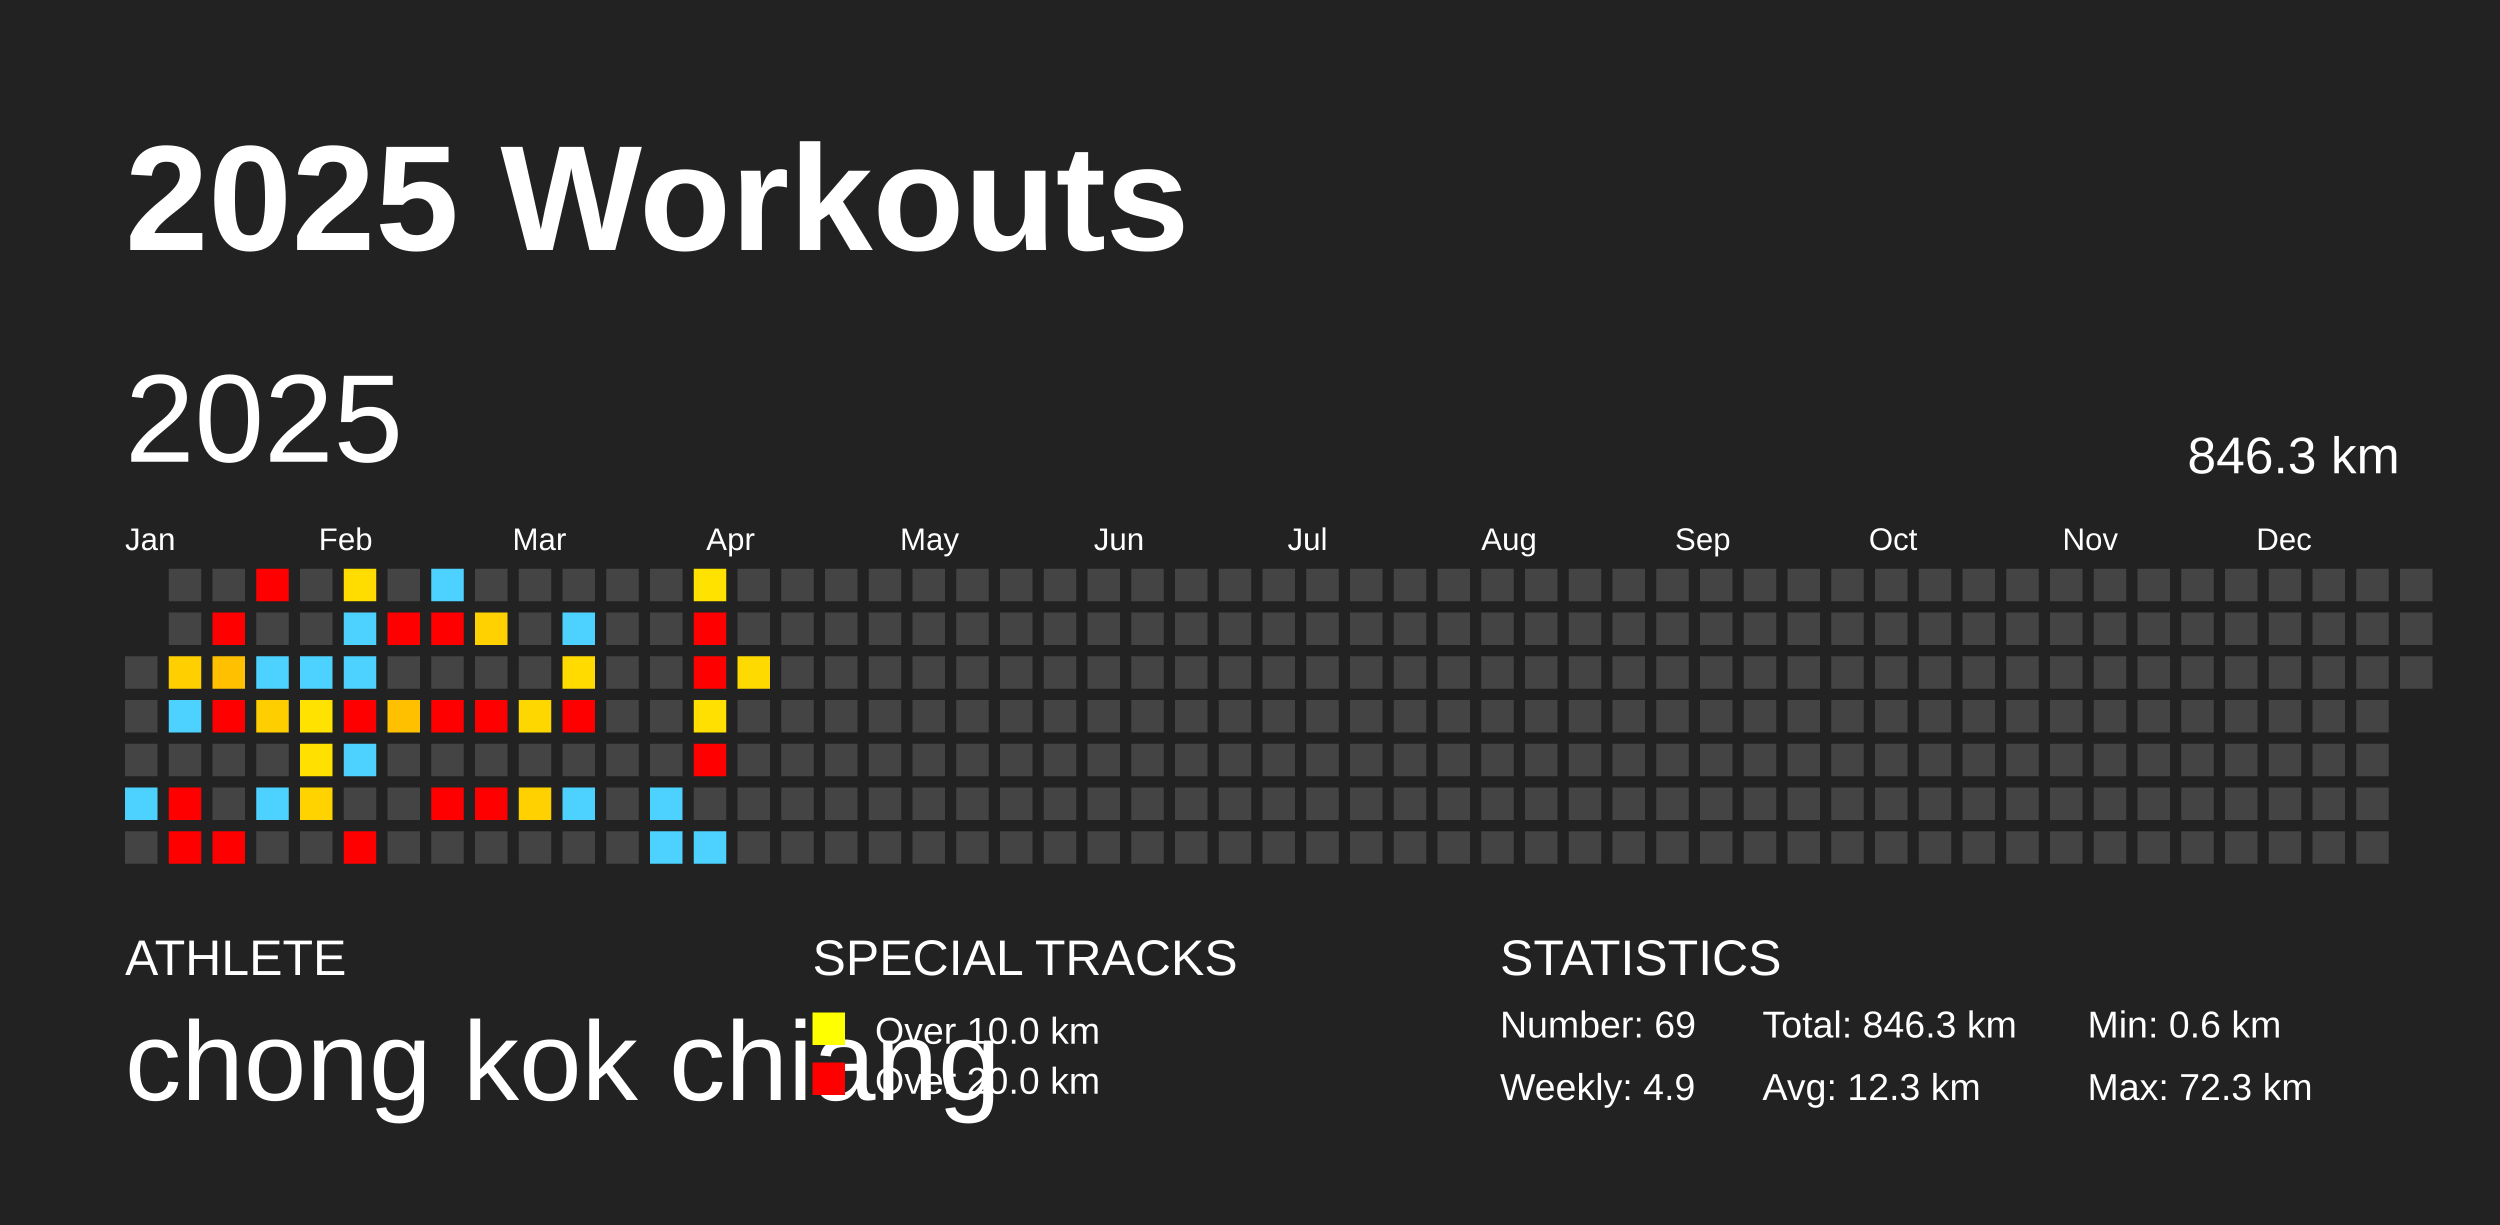
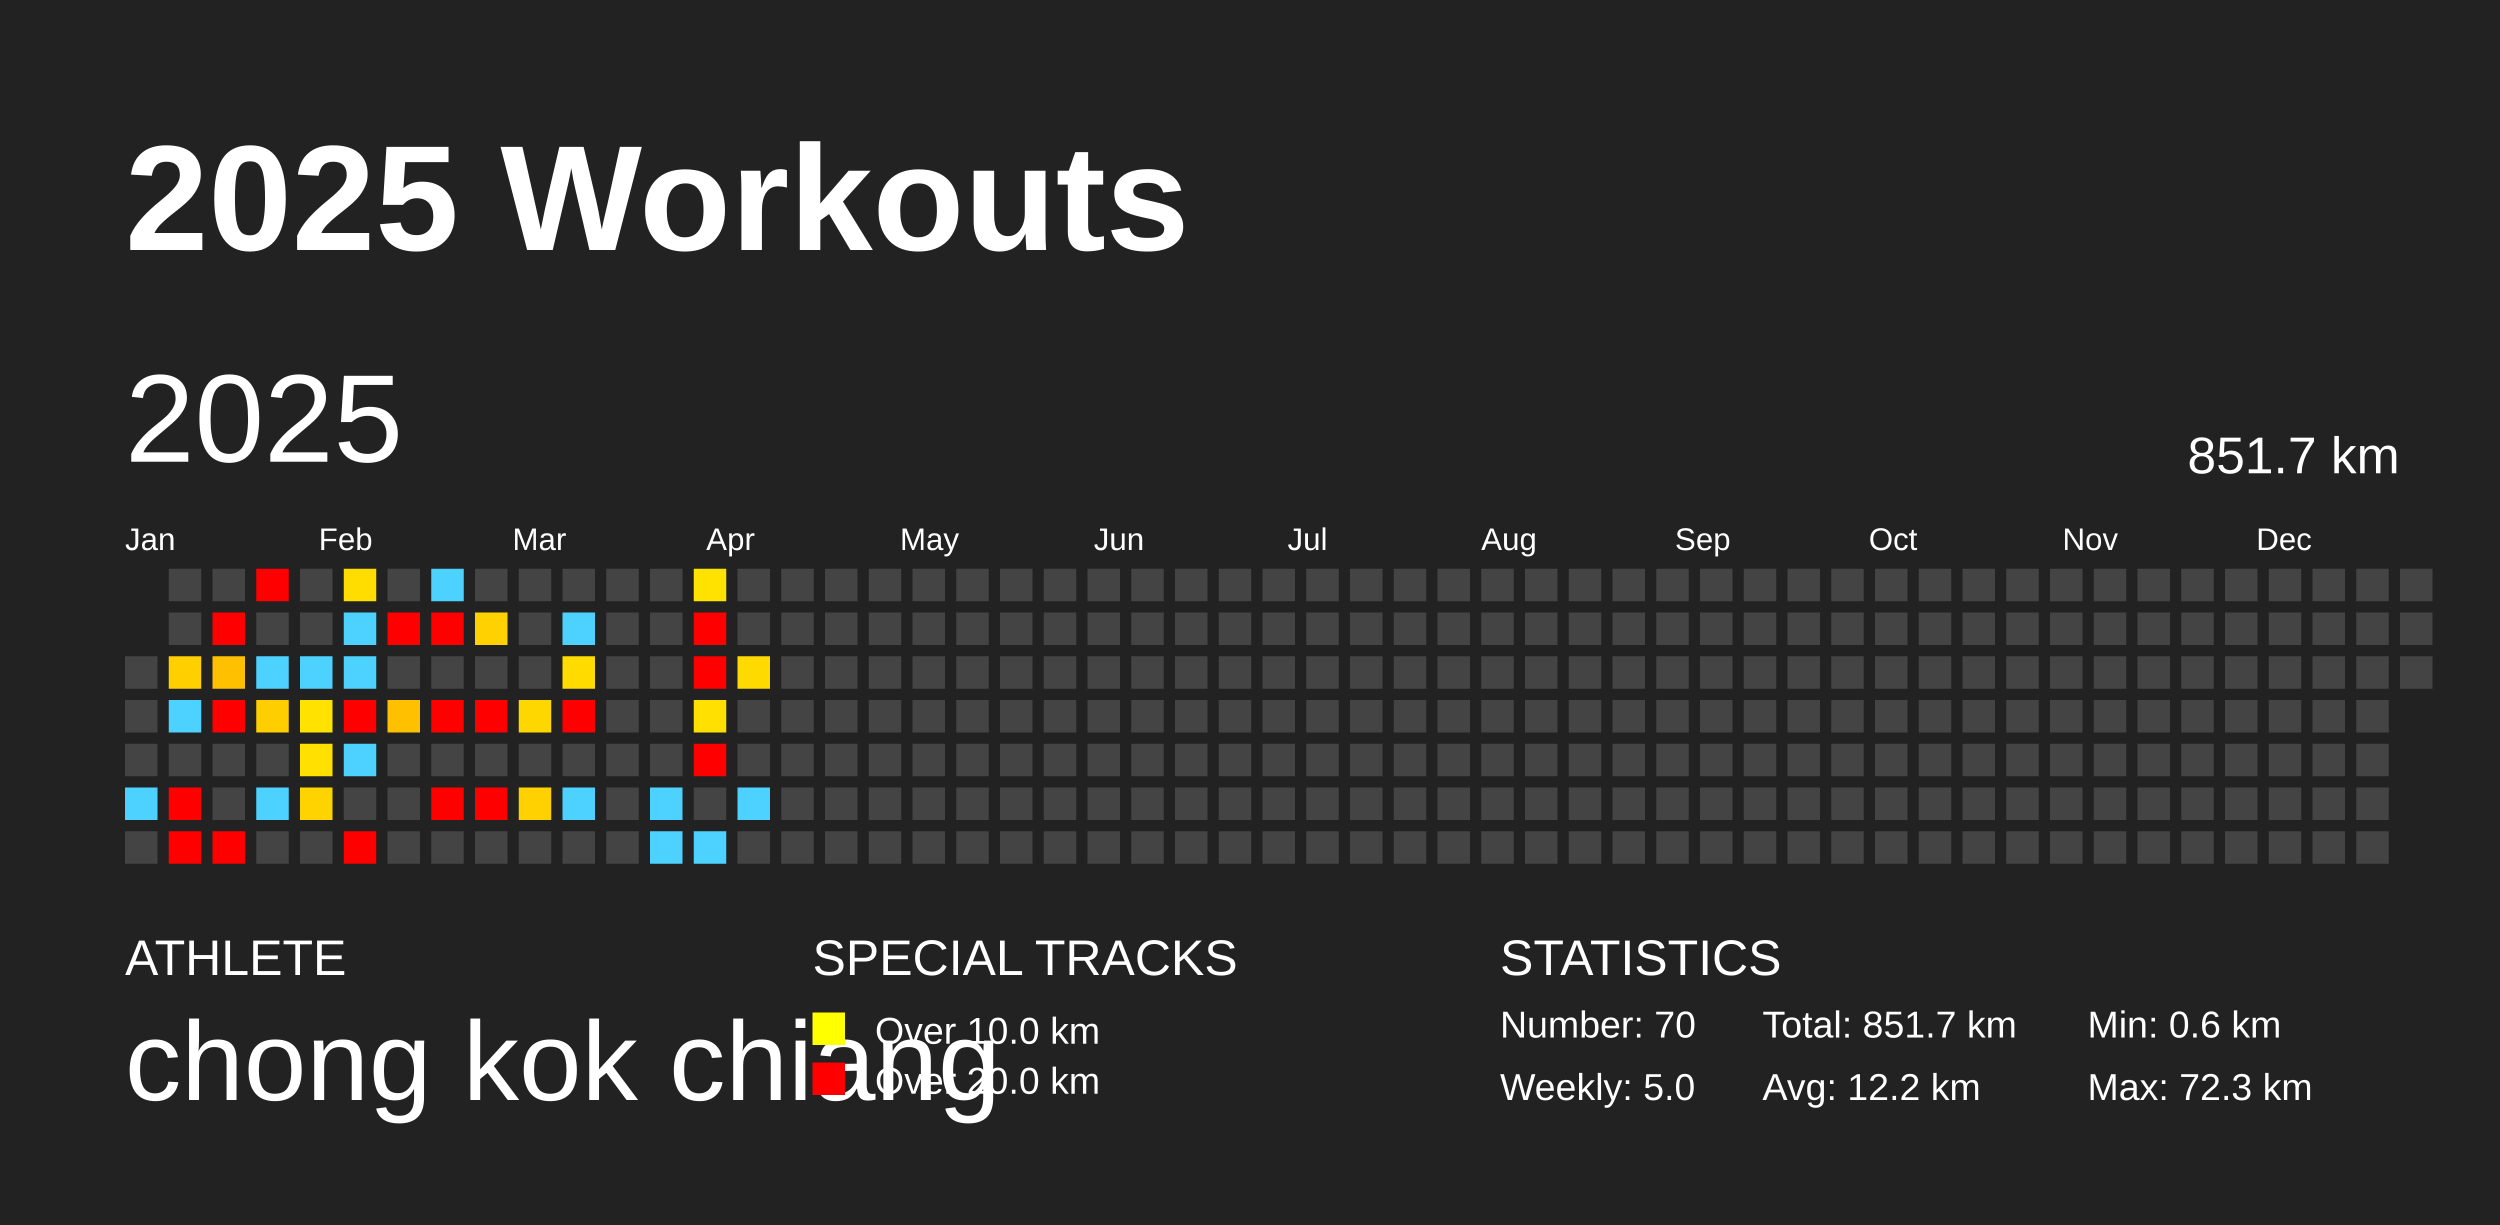
<svg xmlns="http://www.w3.org/2000/svg" baseProfile="full" height="98mm" version="1.1" viewBox="0,0,200,98" width="200mm">
  <defs />
  <rect fill="#222222" height="98" width="200" x="0" y="0" />
  <text fill="#FFFFFF" style="font-size:12px; font-family:Arial; font-weight:bold;" x="10" y="20">2025 Workouts</text>
  <text fill="#FFFFFF" style="font-size:4px; font-family:Arial" x="10" y="78">ATHLETE</text>
  <text fill="#FFFFFF" style="font-size:9px; font-family:Arial" x="10" y="88">chong kok chiang</text>
  <text fill="#FFFFFF" style="font-size:4px; font-family:Arial" x="65" y="78">SPECIAL TRACKS</text>
  <rect fill="yellow" height="2.6" width="2.6" x="65" y="81" />
  <text fill="#FFFFFF" style="font-size:3px; font-family:Arial" x="70" y="83.5">Over 10.0 km</text>
  <rect fill="red" height="2.6" width="2.6" x="65" y="85" />
  <text fill="#FFFFFF" style="font-size:3px; font-family:Arial" x="70" y="87.5">Over 20.0 km</text>
  <text fill="#FFFFFF" style="font-size:4px; font-family:Arial" x="120" y="78">STATISTICS</text>
-   <text fill="#FFFFFF" style="font-size:3px; font-family:Arial" x="120" y="83">Number: 69</text>
-   <text fill="#FFFFFF" style="font-size:3px; font-family:Arial" x="120" y="88">Weekly: 4.9</text>
-   <text fill="#FFFFFF" style="font-size:3px; font-family:Arial" x="141" y="83">Total: 846.3 km</text>
-   <text fill="#FFFFFF" style="font-size:3px; font-family:Arial" x="141" y="88">Avg: 12.3 km</text>
+   <text fill="#FFFFFF" style="font-size:3px; font-family:Arial" x="120" y="83">Number: 70</text>
+   <text fill="#FFFFFF" style="font-size:3px; font-family:Arial" x="120" y="88">Weekly: 5.0</text>
+   <text fill="#FFFFFF" style="font-size:3px; font-family:Arial" x="141" y="83">Total: 851.7 km</text>
+   <text fill="#FFFFFF" style="font-size:3px; font-family:Arial" x="141" y="88">Avg: 12.2 km</text>
  <text fill="#FFFFFF" style="font-size:3px; font-family:Arial" x="167" y="83">Min: 0.6 km</text>
  <text fill="#FFFFFF" style="font-size:3px; font-family:Arial" x="167" y="88">Max: 72.3 km</text>
  <text dominant-baseline="hanging" fill="#FFFFFF" style="font-size:10.0px; font-family:Arial;" x="10" y="30">2025</text>
-   <text dominant-baseline="hanging" fill="#FFFFFF" style="font-size:4.125px; font-family:Arial;" x="175" y="35">846.3 km</text>
+   <text dominant-baseline="hanging" fill="#FFFFFF" style="font-size:4.125px; font-family:Arial;" x="175" y="35">851.7 km</text>
  <text fill="#FFFFFF" style="font-size:2.5px; font-family:Arial" x="10.0" y="44">Jan</text>
  <text fill="#FFFFFF" style="font-size:2.5px; font-family:Arial" x="25.5" y="44">Feb</text>
  <text fill="#FFFFFF" style="font-size:2.5px; font-family:Arial" x="41.0" y="44">Mar</text>
  <text fill="#FFFFFF" style="font-size:2.5px; font-family:Arial" x="56.5" y="44">Apr</text>
  <text fill="#FFFFFF" style="font-size:2.5px; font-family:Arial" x="72.0" y="44">May</text>
  <text fill="#FFFFFF" style="font-size:2.5px; font-family:Arial" x="87.5" y="44">Jun</text>
  <text fill="#FFFFFF" style="font-size:2.5px; font-family:Arial" x="103.0" y="44">Jul</text>
  <text fill="#FFFFFF" style="font-size:2.5px; font-family:Arial" x="118.5" y="44">Aug</text>
  <text fill="#FFFFFF" style="font-size:2.5px; font-family:Arial" x="134.0" y="44">Sep</text>
  <text fill="#FFFFFF" style="font-size:2.5px; font-family:Arial" x="149.5" y="44">Oct</text>
  <text fill="#FFFFFF" style="font-size:2.5px; font-family:Arial" x="165.0" y="44">Nov</text>
  <text fill="#FFFFFF" style="font-size:2.5px; font-family:Arial" x="180.5" y="44">Dec</text>
  <rect fill="#444444" height="2.6" width="2.6" x="10.0" y="52.5" />
  <rect fill="#444444" height="2.6" width="2.6" x="10.0" y="56.0" />
  <rect fill="#444444" height="2.6" width="2.6" x="10.0" y="59.5" />
  <rect fill="#4dd2ff" height="2.6" width="2.6" x="10.0" y="63.0" />
  <rect fill="#444444" height="2.6" width="2.6" x="10.0" y="66.5" />
  <rect fill="#444444" height="2.6" width="2.6" x="13.5" y="45.5" />
  <rect fill="#444444" height="2.6" width="2.6" x="13.5" y="49.0" />
  <rect fill="#ffcf00" height="2.6" width="2.6" x="13.5" y="52.5" />
  <rect fill="#4dd2ff" height="2.6" width="2.6" x="13.5" y="56.0" />
  <rect fill="#444444" height="2.6" width="2.6" x="13.5" y="59.5" />
  <rect fill="red" height="2.6" width="2.6" x="13.5" y="63.0" />
  <rect fill="red" height="2.6" width="2.6" x="13.5" y="66.5" />
  <rect fill="#444444" height="2.6" width="2.6" x="17.0" y="45.5" />
  <rect fill="red" height="2.6" width="2.6" x="17.0" y="49.0" />
  <rect fill="#ffc000" height="2.6" width="2.6" x="17.0" y="52.5" />
  <rect fill="red" height="2.6" width="2.6" x="17.0" y="56.0" />
  <rect fill="#444444" height="2.6" width="2.6" x="17.0" y="59.5" />
  <rect fill="#444444" height="2.6" width="2.6" x="17.0" y="63.0" />
  <rect fill="red" height="2.6" width="2.6" x="17.0" y="66.5" />
  <rect fill="red" height="2.6" width="2.6" x="20.5" y="45.5" />
  <rect fill="#444444" height="2.6" width="2.6" x="20.5" y="49.0" />
  <rect fill="#4dd2ff" height="2.6" width="2.6" x="20.5" y="52.5" />
  <rect fill="#ffce00" height="2.6" width="2.6" x="20.5" y="56.0" />
  <rect fill="#444444" height="2.6" width="2.6" x="20.5" y="59.5" />
  <rect fill="#4dd2ff" height="2.6" width="2.6" x="20.5" y="63.0" />
  <rect fill="#444444" height="2.6" width="2.6" x="20.5" y="66.5" />
  <rect fill="#444444" height="2.6" width="2.6" x="24.0" y="45.5" />
  <rect fill="#444444" height="2.6" width="2.6" x="24.0" y="49.0" />
  <rect fill="#4dd2ff" height="2.6" width="2.6" x="24.0" y="52.5" />
  <rect fill="#ffe200" height="2.6" width="2.6" x="24.0" y="56.0" />
  <rect fill="#ffe000" height="2.6" width="2.6" x="24.0" y="59.5" />
  <rect fill="#ffd300" height="2.6" width="2.6" x="24.0" y="63.0" />
  <rect fill="#444444" height="2.6" width="2.6" x="24.0" y="66.5" />
  <rect fill="#ffdd00" height="2.6" width="2.6" x="27.5" y="45.5" />
  <rect fill="#4dd2ff" height="2.6" width="2.6" x="27.5" y="49.0" />
  <rect fill="#4dd2ff" height="2.6" width="2.6" x="27.5" y="52.5" />
  <rect fill="red" height="2.6" width="2.6" x="27.5" y="56.0" />
  <rect fill="#4dd2ff" height="2.6" width="2.6" x="27.5" y="59.5" />
  <rect fill="#444444" height="2.6" width="2.6" x="27.5" y="63.0" />
  <rect fill="red" height="2.6" width="2.6" x="27.5" y="66.5" />
  <rect fill="#444444" height="2.6" width="2.6" x="31.0" y="45.5" />
  <rect fill="red" height="2.6" width="2.6" x="31.0" y="49.0" />
  <rect fill="#444444" height="2.6" width="2.6" x="31.0" y="52.5" />
  <rect fill="#ffc000" height="2.6" width="2.6" x="31.0" y="56.0" />
  <rect fill="#444444" height="2.6" width="2.6" x="31.0" y="59.5" />
  <rect fill="#444444" height="2.6" width="2.6" x="31.0" y="63.0" />
  <rect fill="#444444" height="2.6" width="2.6" x="31.0" y="66.5" />
  <rect fill="#4dd2ff" height="2.6" width="2.6" x="34.5" y="45.5" />
  <rect fill="red" height="2.6" width="2.6" x="34.5" y="49.0" />
  <rect fill="#444444" height="2.6" width="2.6" x="34.5" y="52.5" />
  <rect fill="red" height="2.6" width="2.6" x="34.5" y="56.0" />
  <rect fill="#444444" height="2.6" width="2.6" x="34.5" y="59.5" />
  <rect fill="red" height="2.6" width="2.6" x="34.5" y="63.0" />
  <rect fill="#444444" height="2.6" width="2.6" x="34.5" y="66.5" />
  <rect fill="#444444" height="2.6" width="2.6" x="38.0" y="45.5" />
  <rect fill="#ffd100" height="2.6" width="2.6" x="38.0" y="49.0" />
  <rect fill="#444444" height="2.6" width="2.6" x="38.0" y="52.5" />
  <rect fill="red" height="2.6" width="2.6" x="38.0" y="56.0" />
  <rect fill="#444444" height="2.6" width="2.6" x="38.0" y="59.5" />
  <rect fill="red" height="2.6" width="2.6" x="38.0" y="63.0" />
  <rect fill="#444444" height="2.6" width="2.6" x="38.0" y="66.5" />
  <rect fill="#444444" height="2.6" width="2.6" x="41.5" y="45.5" />
  <rect fill="#444444" height="2.6" width="2.6" x="41.5" y="49.0" />
  <rect fill="#444444" height="2.6" width="2.6" x="41.5" y="52.5" />
  <rect fill="#ffd700" height="2.6" width="2.6" x="41.5" y="56.0" />
  <rect fill="#444444" height="2.6" width="2.6" x="41.5" y="59.5" />
  <rect fill="#ffd100" height="2.6" width="2.6" x="41.5" y="63.0" />
  <rect fill="#444444" height="2.6" width="2.6" x="41.5" y="66.5" />
  <rect fill="#444444" height="2.6" width="2.6" x="45.0" y="45.5" />
  <rect fill="#4dd2ff" height="2.6" width="2.6" x="45.0" y="49.0" />
  <rect fill="#ffdb00" height="2.6" width="2.6" x="45.0" y="52.5" />
  <rect fill="red" height="2.6" width="2.6" x="45.0" y="56.0" />
  <rect fill="#444444" height="2.6" width="2.6" x="45.0" y="59.5" />
  <rect fill="#4dd2ff" height="2.6" width="2.6" x="45.0" y="63.0" />
  <rect fill="#444444" height="2.6" width="2.6" x="45.0" y="66.5" />
  <rect fill="#444444" height="2.6" width="2.6" x="48.5" y="45.5" />
  <rect fill="#444444" height="2.6" width="2.6" x="48.5" y="49.0" />
  <rect fill="#444444" height="2.6" width="2.6" x="48.5" y="52.5" />
  <rect fill="#444444" height="2.6" width="2.6" x="48.5" y="56.0" />
  <rect fill="#444444" height="2.6" width="2.6" x="48.5" y="59.5" />
  <rect fill="#444444" height="2.6" width="2.6" x="48.5" y="63.0" />
  <rect fill="#444444" height="2.6" width="2.6" x="48.5" y="66.5" />
  <rect fill="#444444" height="2.6" width="2.6" x="52.0" y="45.5" />
  <rect fill="#444444" height="2.6" width="2.6" x="52.0" y="49.0" />
  <rect fill="#444444" height="2.6" width="2.6" x="52.0" y="52.5" />
  <rect fill="#444444" height="2.6" width="2.6" x="52.0" y="56.0" />
  <rect fill="#444444" height="2.6" width="2.6" x="52.0" y="59.5" />
  <rect fill="#4dd2ff" height="2.6" width="2.6" x="52.0" y="63.0" />
  <rect fill="#4dd2ff" height="2.6" width="2.6" x="52.0" y="66.5" />
  <rect fill="#ffe200" height="2.6" width="2.6" x="55.5" y="45.5" />
  <rect fill="red" height="2.6" width="2.6" x="55.5" y="49.0" />
  <rect fill="red" height="2.6" width="2.6" x="55.5" y="52.5" />
  <rect fill="#ffe000" height="2.6" width="2.6" x="55.5" y="56.0" />
  <rect fill="red" height="2.6" width="2.6" x="55.5" y="59.5" />
  <rect fill="#444444" height="2.6" width="2.6" x="55.5" y="63.0" />
  <rect fill="#4dd2ff" height="2.6" width="2.6" x="55.5" y="66.5" />
  <rect fill="#444444" height="2.6" width="2.6" x="59.0" y="45.5" />
  <rect fill="#444444" height="2.6" width="2.6" x="59.0" y="49.0" />
  <rect fill="#ffda00" height="2.6" width="2.6" x="59.0" y="52.5" />
  <rect fill="#444444" height="2.6" width="2.6" x="59.0" y="56.0" />
  <rect fill="#444444" height="2.6" width="2.6" x="59.0" y="59.5" />
-   <rect fill="#444444" height="2.6" width="2.6" x="59.0" y="63.0" />
+   <rect fill="#4dd2ff" height="2.6" width="2.6" x="59.0" y="63.0" />
  <rect fill="#444444" height="2.6" width="2.6" x="59.0" y="66.5" />
  <rect fill="#444444" height="2.6" width="2.6" x="62.5" y="45.5" />
  <rect fill="#444444" height="2.6" width="2.6" x="62.5" y="49.0" />
  <rect fill="#444444" height="2.6" width="2.6" x="62.5" y="52.5" />
  <rect fill="#444444" height="2.6" width="2.6" x="62.5" y="56.0" />
  <rect fill="#444444" height="2.6" width="2.6" x="62.5" y="59.5" />
  <rect fill="#444444" height="2.6" width="2.6" x="62.5" y="63.0" />
  <rect fill="#444444" height="2.6" width="2.6" x="62.5" y="66.5" />
  <rect fill="#444444" height="2.6" width="2.6" x="66.0" y="45.5" />
  <rect fill="#444444" height="2.6" width="2.6" x="66.0" y="49.0" />
  <rect fill="#444444" height="2.6" width="2.6" x="66.0" y="52.5" />
  <rect fill="#444444" height="2.6" width="2.6" x="66.0" y="56.0" />
  <rect fill="#444444" height="2.6" width="2.6" x="66.0" y="59.5" />
  <rect fill="#444444" height="2.6" width="2.6" x="66.0" y="63.0" />
  <rect fill="#444444" height="2.6" width="2.6" x="66.0" y="66.5" />
  <rect fill="#444444" height="2.6" width="2.6" x="69.5" y="45.5" />
  <rect fill="#444444" height="2.6" width="2.6" x="69.5" y="49.0" />
  <rect fill="#444444" height="2.6" width="2.6" x="69.5" y="52.5" />
  <rect fill="#444444" height="2.6" width="2.6" x="69.5" y="56.0" />
  <rect fill="#444444" height="2.6" width="2.6" x="69.5" y="59.5" />
  <rect fill="#444444" height="2.6" width="2.6" x="69.5" y="63.0" />
  <rect fill="#444444" height="2.6" width="2.6" x="69.5" y="66.5" />
  <rect fill="#444444" height="2.6" width="2.6" x="73.0" y="45.5" />
  <rect fill="#444444" height="2.6" width="2.6" x="73.0" y="49.0" />
  <rect fill="#444444" height="2.6" width="2.6" x="73.0" y="52.5" />
  <rect fill="#444444" height="2.6" width="2.6" x="73.0" y="56.0" />
  <rect fill="#444444" height="2.6" width="2.6" x="73.0" y="59.5" />
  <rect fill="#444444" height="2.6" width="2.6" x="73.0" y="63.0" />
  <rect fill="#444444" height="2.6" width="2.6" x="73.0" y="66.5" />
  <rect fill="#444444" height="2.6" width="2.6" x="76.5" y="45.5" />
  <rect fill="#444444" height="2.6" width="2.6" x="76.5" y="49.0" />
  <rect fill="#444444" height="2.6" width="2.6" x="76.5" y="52.5" />
  <rect fill="#444444" height="2.6" width="2.6" x="76.5" y="56.0" />
  <rect fill="#444444" height="2.6" width="2.6" x="76.5" y="59.5" />
  <rect fill="#444444" height="2.6" width="2.6" x="76.5" y="63.0" />
  <rect fill="#444444" height="2.6" width="2.6" x="76.5" y="66.5" />
  <rect fill="#444444" height="2.6" width="2.6" x="80.0" y="45.5" />
  <rect fill="#444444" height="2.6" width="2.6" x="80.0" y="49.0" />
  <rect fill="#444444" height="2.6" width="2.6" x="80.0" y="52.5" />
  <rect fill="#444444" height="2.6" width="2.6" x="80.0" y="56.0" />
  <rect fill="#444444" height="2.6" width="2.6" x="80.0" y="59.5" />
  <rect fill="#444444" height="2.6" width="2.6" x="80.0" y="63.0" />
  <rect fill="#444444" height="2.6" width="2.6" x="80.0" y="66.5" />
  <rect fill="#444444" height="2.6" width="2.6" x="83.5" y="45.5" />
  <rect fill="#444444" height="2.6" width="2.6" x="83.5" y="49.0" />
  <rect fill="#444444" height="2.6" width="2.6" x="83.5" y="52.5" />
  <rect fill="#444444" height="2.6" width="2.6" x="83.5" y="56.0" />
  <rect fill="#444444" height="2.6" width="2.6" x="83.5" y="59.5" />
  <rect fill="#444444" height="2.6" width="2.6" x="83.5" y="63.0" />
  <rect fill="#444444" height="2.6" width="2.6" x="83.5" y="66.5" />
  <rect fill="#444444" height="2.6" width="2.6" x="87.0" y="45.5" />
  <rect fill="#444444" height="2.6" width="2.6" x="87.0" y="49.0" />
  <rect fill="#444444" height="2.6" width="2.6" x="87.0" y="52.5" />
  <rect fill="#444444" height="2.6" width="2.6" x="87.0" y="56.0" />
  <rect fill="#444444" height="2.6" width="2.6" x="87.0" y="59.5" />
  <rect fill="#444444" height="2.6" width="2.6" x="87.0" y="63.0" />
  <rect fill="#444444" height="2.6" width="2.6" x="87.0" y="66.5" />
  <rect fill="#444444" height="2.6" width="2.6" x="90.5" y="45.5" />
  <rect fill="#444444" height="2.6" width="2.6" x="90.5" y="49.0" />
  <rect fill="#444444" height="2.6" width="2.6" x="90.5" y="52.5" />
  <rect fill="#444444" height="2.6" width="2.6" x="90.5" y="56.0" />
  <rect fill="#444444" height="2.6" width="2.6" x="90.5" y="59.5" />
  <rect fill="#444444" height="2.6" width="2.6" x="90.5" y="63.0" />
  <rect fill="#444444" height="2.6" width="2.6" x="90.5" y="66.5" />
  <rect fill="#444444" height="2.6" width="2.6" x="94.0" y="45.5" />
  <rect fill="#444444" height="2.6" width="2.6" x="94.0" y="49.0" />
  <rect fill="#444444" height="2.6" width="2.6" x="94.0" y="52.5" />
  <rect fill="#444444" height="2.6" width="2.6" x="94.0" y="56.0" />
  <rect fill="#444444" height="2.6" width="2.6" x="94.0" y="59.5" />
  <rect fill="#444444" height="2.6" width="2.6" x="94.0" y="63.0" />
  <rect fill="#444444" height="2.6" width="2.6" x="94.0" y="66.5" />
  <rect fill="#444444" height="2.6" width="2.6" x="97.5" y="45.5" />
  <rect fill="#444444" height="2.6" width="2.6" x="97.5" y="49.0" />
  <rect fill="#444444" height="2.6" width="2.6" x="97.5" y="52.5" />
  <rect fill="#444444" height="2.6" width="2.6" x="97.5" y="56.0" />
  <rect fill="#444444" height="2.6" width="2.6" x="97.5" y="59.5" />
  <rect fill="#444444" height="2.6" width="2.6" x="97.5" y="63.0" />
  <rect fill="#444444" height="2.6" width="2.6" x="97.5" y="66.5" />
  <rect fill="#444444" height="2.6" width="2.6" x="101.0" y="45.5" />
  <rect fill="#444444" height="2.6" width="2.6" x="101.0" y="49.0" />
  <rect fill="#444444" height="2.6" width="2.6" x="101.0" y="52.5" />
  <rect fill="#444444" height="2.6" width="2.6" x="101.0" y="56.0" />
  <rect fill="#444444" height="2.6" width="2.6" x="101.0" y="59.5" />
  <rect fill="#444444" height="2.6" width="2.6" x="101.0" y="63.0" />
  <rect fill="#444444" height="2.6" width="2.6" x="101.0" y="66.5" />
  <rect fill="#444444" height="2.6" width="2.6" x="104.5" y="45.5" />
  <rect fill="#444444" height="2.6" width="2.6" x="104.5" y="49.0" />
  <rect fill="#444444" height="2.6" width="2.6" x="104.5" y="52.5" />
  <rect fill="#444444" height="2.6" width="2.6" x="104.5" y="56.0" />
  <rect fill="#444444" height="2.6" width="2.6" x="104.5" y="59.5" />
  <rect fill="#444444" height="2.6" width="2.6" x="104.5" y="63.0" />
  <rect fill="#444444" height="2.6" width="2.6" x="104.5" y="66.5" />
  <rect fill="#444444" height="2.6" width="2.6" x="108.0" y="45.5" />
  <rect fill="#444444" height="2.6" width="2.6" x="108.0" y="49.0" />
  <rect fill="#444444" height="2.6" width="2.6" x="108.0" y="52.5" />
  <rect fill="#444444" height="2.6" width="2.6" x="108.0" y="56.0" />
  <rect fill="#444444" height="2.6" width="2.6" x="108.0" y="59.5" />
  <rect fill="#444444" height="2.6" width="2.6" x="108.0" y="63.0" />
  <rect fill="#444444" height="2.6" width="2.6" x="108.0" y="66.5" />
  <rect fill="#444444" height="2.6" width="2.6" x="111.5" y="45.5" />
  <rect fill="#444444" height="2.6" width="2.6" x="111.5" y="49.0" />
  <rect fill="#444444" height="2.6" width="2.6" x="111.5" y="52.5" />
  <rect fill="#444444" height="2.6" width="2.6" x="111.5" y="56.0" />
  <rect fill="#444444" height="2.6" width="2.6" x="111.5" y="59.5" />
  <rect fill="#444444" height="2.6" width="2.6" x="111.5" y="63.0" />
  <rect fill="#444444" height="2.6" width="2.6" x="111.5" y="66.5" />
  <rect fill="#444444" height="2.6" width="2.6" x="115.0" y="45.5" />
  <rect fill="#444444" height="2.6" width="2.6" x="115.0" y="49.0" />
  <rect fill="#444444" height="2.6" width="2.6" x="115.0" y="52.5" />
  <rect fill="#444444" height="2.6" width="2.6" x="115.0" y="56.0" />
  <rect fill="#444444" height="2.6" width="2.6" x="115.0" y="59.5" />
  <rect fill="#444444" height="2.6" width="2.6" x="115.0" y="63.0" />
  <rect fill="#444444" height="2.6" width="2.6" x="115.0" y="66.5" />
  <rect fill="#444444" height="2.6" width="2.6" x="118.5" y="45.5" />
  <rect fill="#444444" height="2.6" width="2.6" x="118.5" y="49.0" />
  <rect fill="#444444" height="2.6" width="2.6" x="118.5" y="52.5" />
  <rect fill="#444444" height="2.6" width="2.6" x="118.5" y="56.0" />
  <rect fill="#444444" height="2.6" width="2.6" x="118.5" y="59.5" />
  <rect fill="#444444" height="2.6" width="2.6" x="118.5" y="63.0" />
  <rect fill="#444444" height="2.6" width="2.6" x="118.5" y="66.5" />
  <rect fill="#444444" height="2.6" width="2.6" x="122.0" y="45.5" />
  <rect fill="#444444" height="2.6" width="2.6" x="122.0" y="49.0" />
  <rect fill="#444444" height="2.6" width="2.6" x="122.0" y="52.5" />
  <rect fill="#444444" height="2.6" width="2.6" x="122.0" y="56.0" />
  <rect fill="#444444" height="2.6" width="2.6" x="122.0" y="59.5" />
  <rect fill="#444444" height="2.6" width="2.6" x="122.0" y="63.0" />
  <rect fill="#444444" height="2.6" width="2.6" x="122.0" y="66.5" />
  <rect fill="#444444" height="2.6" width="2.6" x="125.5" y="45.5" />
  <rect fill="#444444" height="2.6" width="2.6" x="125.5" y="49.0" />
  <rect fill="#444444" height="2.6" width="2.6" x="125.5" y="52.5" />
  <rect fill="#444444" height="2.6" width="2.6" x="125.5" y="56.0" />
  <rect fill="#444444" height="2.6" width="2.6" x="125.5" y="59.5" />
  <rect fill="#444444" height="2.6" width="2.6" x="125.5" y="63.0" />
  <rect fill="#444444" height="2.6" width="2.6" x="125.5" y="66.5" />
  <rect fill="#444444" height="2.6" width="2.6" x="129.0" y="45.5" />
  <rect fill="#444444" height="2.6" width="2.6" x="129.0" y="49.0" />
  <rect fill="#444444" height="2.6" width="2.6" x="129.0" y="52.5" />
  <rect fill="#444444" height="2.6" width="2.6" x="129.0" y="56.0" />
  <rect fill="#444444" height="2.6" width="2.6" x="129.0" y="59.5" />
  <rect fill="#444444" height="2.6" width="2.6" x="129.0" y="63.0" />
  <rect fill="#444444" height="2.6" width="2.6" x="129.0" y="66.5" />
  <rect fill="#444444" height="2.6" width="2.6" x="132.5" y="45.5" />
  <rect fill="#444444" height="2.6" width="2.6" x="132.5" y="49.0" />
  <rect fill="#444444" height="2.6" width="2.6" x="132.5" y="52.5" />
  <rect fill="#444444" height="2.6" width="2.6" x="132.5" y="56.0" />
  <rect fill="#444444" height="2.6" width="2.6" x="132.5" y="59.5" />
  <rect fill="#444444" height="2.6" width="2.6" x="132.5" y="63.0" />
  <rect fill="#444444" height="2.6" width="2.6" x="132.5" y="66.5" />
  <rect fill="#444444" height="2.6" width="2.6" x="136.0" y="45.5" />
  <rect fill="#444444" height="2.6" width="2.6" x="136.0" y="49.0" />
  <rect fill="#444444" height="2.6" width="2.6" x="136.0" y="52.5" />
  <rect fill="#444444" height="2.6" width="2.6" x="136.0" y="56.0" />
  <rect fill="#444444" height="2.6" width="2.6" x="136.0" y="59.5" />
  <rect fill="#444444" height="2.6" width="2.6" x="136.0" y="63.0" />
  <rect fill="#444444" height="2.6" width="2.6" x="136.0" y="66.5" />
  <rect fill="#444444" height="2.6" width="2.6" x="139.5" y="45.5" />
  <rect fill="#444444" height="2.6" width="2.6" x="139.5" y="49.0" />
  <rect fill="#444444" height="2.6" width="2.6" x="139.5" y="52.5" />
  <rect fill="#444444" height="2.6" width="2.6" x="139.5" y="56.0" />
  <rect fill="#444444" height="2.6" width="2.6" x="139.5" y="59.5" />
  <rect fill="#444444" height="2.6" width="2.6" x="139.5" y="63.0" />
  <rect fill="#444444" height="2.6" width="2.6" x="139.5" y="66.5" />
  <rect fill="#444444" height="2.6" width="2.6" x="143.0" y="45.5" />
  <rect fill="#444444" height="2.6" width="2.6" x="143.0" y="49.0" />
  <rect fill="#444444" height="2.6" width="2.6" x="143.0" y="52.5" />
  <rect fill="#444444" height="2.6" width="2.6" x="143.0" y="56.0" />
  <rect fill="#444444" height="2.6" width="2.6" x="143.0" y="59.5" />
  <rect fill="#444444" height="2.6" width="2.6" x="143.0" y="63.0" />
  <rect fill="#444444" height="2.6" width="2.6" x="143.0" y="66.5" />
  <rect fill="#444444" height="2.6" width="2.6" x="146.5" y="45.5" />
  <rect fill="#444444" height="2.6" width="2.6" x="146.5" y="49.0" />
  <rect fill="#444444" height="2.6" width="2.6" x="146.5" y="52.5" />
  <rect fill="#444444" height="2.6" width="2.6" x="146.5" y="56.0" />
  <rect fill="#444444" height="2.6" width="2.6" x="146.5" y="59.5" />
  <rect fill="#444444" height="2.6" width="2.6" x="146.5" y="63.0" />
  <rect fill="#444444" height="2.6" width="2.6" x="146.5" y="66.5" />
  <rect fill="#444444" height="2.6" width="2.6" x="150.0" y="45.5" />
  <rect fill="#444444" height="2.6" width="2.6" x="150.0" y="49.0" />
  <rect fill="#444444" height="2.6" width="2.6" x="150.0" y="52.5" />
  <rect fill="#444444" height="2.6" width="2.6" x="150.0" y="56.0" />
  <rect fill="#444444" height="2.6" width="2.6" x="150.0" y="59.5" />
  <rect fill="#444444" height="2.6" width="2.6" x="150.0" y="63.0" />
  <rect fill="#444444" height="2.6" width="2.6" x="150.0" y="66.5" />
  <rect fill="#444444" height="2.6" width="2.6" x="153.5" y="45.5" />
  <rect fill="#444444" height="2.6" width="2.6" x="153.5" y="49.0" />
  <rect fill="#444444" height="2.6" width="2.6" x="153.5" y="52.5" />
  <rect fill="#444444" height="2.6" width="2.6" x="153.5" y="56.0" />
  <rect fill="#444444" height="2.6" width="2.6" x="153.5" y="59.5" />
  <rect fill="#444444" height="2.6" width="2.6" x="153.5" y="63.0" />
  <rect fill="#444444" height="2.6" width="2.6" x="153.5" y="66.5" />
  <rect fill="#444444" height="2.6" width="2.6" x="157.0" y="45.5" />
  <rect fill="#444444" height="2.6" width="2.6" x="157.0" y="49.0" />
  <rect fill="#444444" height="2.6" width="2.6" x="157.0" y="52.5" />
  <rect fill="#444444" height="2.6" width="2.6" x="157.0" y="56.0" />
  <rect fill="#444444" height="2.6" width="2.6" x="157.0" y="59.5" />
  <rect fill="#444444" height="2.6" width="2.6" x="157.0" y="63.0" />
  <rect fill="#444444" height="2.6" width="2.6" x="157.0" y="66.5" />
  <rect fill="#444444" height="2.6" width="2.6" x="160.5" y="45.5" />
  <rect fill="#444444" height="2.6" width="2.6" x="160.5" y="49.0" />
  <rect fill="#444444" height="2.6" width="2.6" x="160.5" y="52.5" />
  <rect fill="#444444" height="2.6" width="2.6" x="160.5" y="56.0" />
  <rect fill="#444444" height="2.6" width="2.6" x="160.5" y="59.5" />
  <rect fill="#444444" height="2.6" width="2.6" x="160.5" y="63.0" />
  <rect fill="#444444" height="2.6" width="2.6" x="160.5" y="66.5" />
  <rect fill="#444444" height="2.6" width="2.6" x="164.0" y="45.5" />
  <rect fill="#444444" height="2.6" width="2.6" x="164.0" y="49.0" />
  <rect fill="#444444" height="2.6" width="2.6" x="164.0" y="52.5" />
  <rect fill="#444444" height="2.6" width="2.6" x="164.0" y="56.0" />
  <rect fill="#444444" height="2.6" width="2.6" x="164.0" y="59.5" />
  <rect fill="#444444" height="2.6" width="2.6" x="164.0" y="63.0" />
  <rect fill="#444444" height="2.6" width="2.6" x="164.0" y="66.5" />
  <rect fill="#444444" height="2.6" width="2.6" x="167.5" y="45.5" />
  <rect fill="#444444" height="2.6" width="2.6" x="167.5" y="49.0" />
  <rect fill="#444444" height="2.6" width="2.6" x="167.5" y="52.5" />
  <rect fill="#444444" height="2.6" width="2.6" x="167.5" y="56.0" />
  <rect fill="#444444" height="2.6" width="2.6" x="167.5" y="59.5" />
  <rect fill="#444444" height="2.6" width="2.6" x="167.5" y="63.0" />
  <rect fill="#444444" height="2.6" width="2.6" x="167.5" y="66.5" />
  <rect fill="#444444" height="2.6" width="2.6" x="171.0" y="45.5" />
  <rect fill="#444444" height="2.6" width="2.6" x="171.0" y="49.0" />
  <rect fill="#444444" height="2.6" width="2.6" x="171.0" y="52.5" />
  <rect fill="#444444" height="2.6" width="2.6" x="171.0" y="56.0" />
  <rect fill="#444444" height="2.6" width="2.6" x="171.0" y="59.5" />
  <rect fill="#444444" height="2.6" width="2.6" x="171.0" y="63.0" />
  <rect fill="#444444" height="2.6" width="2.6" x="171.0" y="66.5" />
  <rect fill="#444444" height="2.6" width="2.6" x="174.5" y="45.5" />
  <rect fill="#444444" height="2.6" width="2.6" x="174.5" y="49.0" />
  <rect fill="#444444" height="2.6" width="2.6" x="174.5" y="52.5" />
  <rect fill="#444444" height="2.6" width="2.6" x="174.5" y="56.0" />
  <rect fill="#444444" height="2.6" width="2.6" x="174.5" y="59.5" />
  <rect fill="#444444" height="2.6" width="2.6" x="174.5" y="63.0" />
  <rect fill="#444444" height="2.6" width="2.6" x="174.5" y="66.5" />
  <rect fill="#444444" height="2.6" width="2.6" x="178.0" y="45.5" />
  <rect fill="#444444" height="2.6" width="2.6" x="178.0" y="49.0" />
  <rect fill="#444444" height="2.6" width="2.6" x="178.0" y="52.5" />
  <rect fill="#444444" height="2.6" width="2.6" x="178.0" y="56.0" />
  <rect fill="#444444" height="2.6" width="2.6" x="178.0" y="59.5" />
  <rect fill="#444444" height="2.6" width="2.6" x="178.0" y="63.0" />
  <rect fill="#444444" height="2.6" width="2.6" x="178.0" y="66.5" />
  <rect fill="#444444" height="2.6" width="2.6" x="181.5" y="45.5" />
  <rect fill="#444444" height="2.6" width="2.6" x="181.5" y="49.0" />
  <rect fill="#444444" height="2.6" width="2.6" x="181.5" y="52.5" />
  <rect fill="#444444" height="2.6" width="2.6" x="181.5" y="56.0" />
  <rect fill="#444444" height="2.6" width="2.6" x="181.5" y="59.5" />
  <rect fill="#444444" height="2.6" width="2.6" x="181.5" y="63.0" />
  <rect fill="#444444" height="2.6" width="2.6" x="181.5" y="66.5" />
  <rect fill="#444444" height="2.6" width="2.6" x="185.0" y="45.5" />
  <rect fill="#444444" height="2.6" width="2.6" x="185.0" y="49.0" />
  <rect fill="#444444" height="2.6" width="2.6" x="185.0" y="52.5" />
  <rect fill="#444444" height="2.6" width="2.6" x="185.0" y="56.0" />
  <rect fill="#444444" height="2.6" width="2.6" x="185.0" y="59.5" />
  <rect fill="#444444" height="2.6" width="2.6" x="185.0" y="63.0" />
  <rect fill="#444444" height="2.6" width="2.6" x="185.0" y="66.5" />
  <rect fill="#444444" height="2.6" width="2.6" x="188.5" y="45.5" />
  <rect fill="#444444" height="2.6" width="2.6" x="188.5" y="49.0" />
  <rect fill="#444444" height="2.6" width="2.6" x="188.5" y="52.5" />
  <rect fill="#444444" height="2.6" width="2.6" x="188.5" y="56.0" />
  <rect fill="#444444" height="2.6" width="2.6" x="188.5" y="59.5" />
  <rect fill="#444444" height="2.6" width="2.6" x="188.5" y="63.0" />
  <rect fill="#444444" height="2.6" width="2.6" x="188.5" y="66.5" />
  <rect fill="#444444" height="2.6" width="2.6" x="192.0" y="45.5" />
  <rect fill="#444444" height="2.6" width="2.6" x="192.0" y="49.0" />
  <rect fill="#444444" height="2.6" width="2.6" x="192.0" y="52.5" />
</svg>
